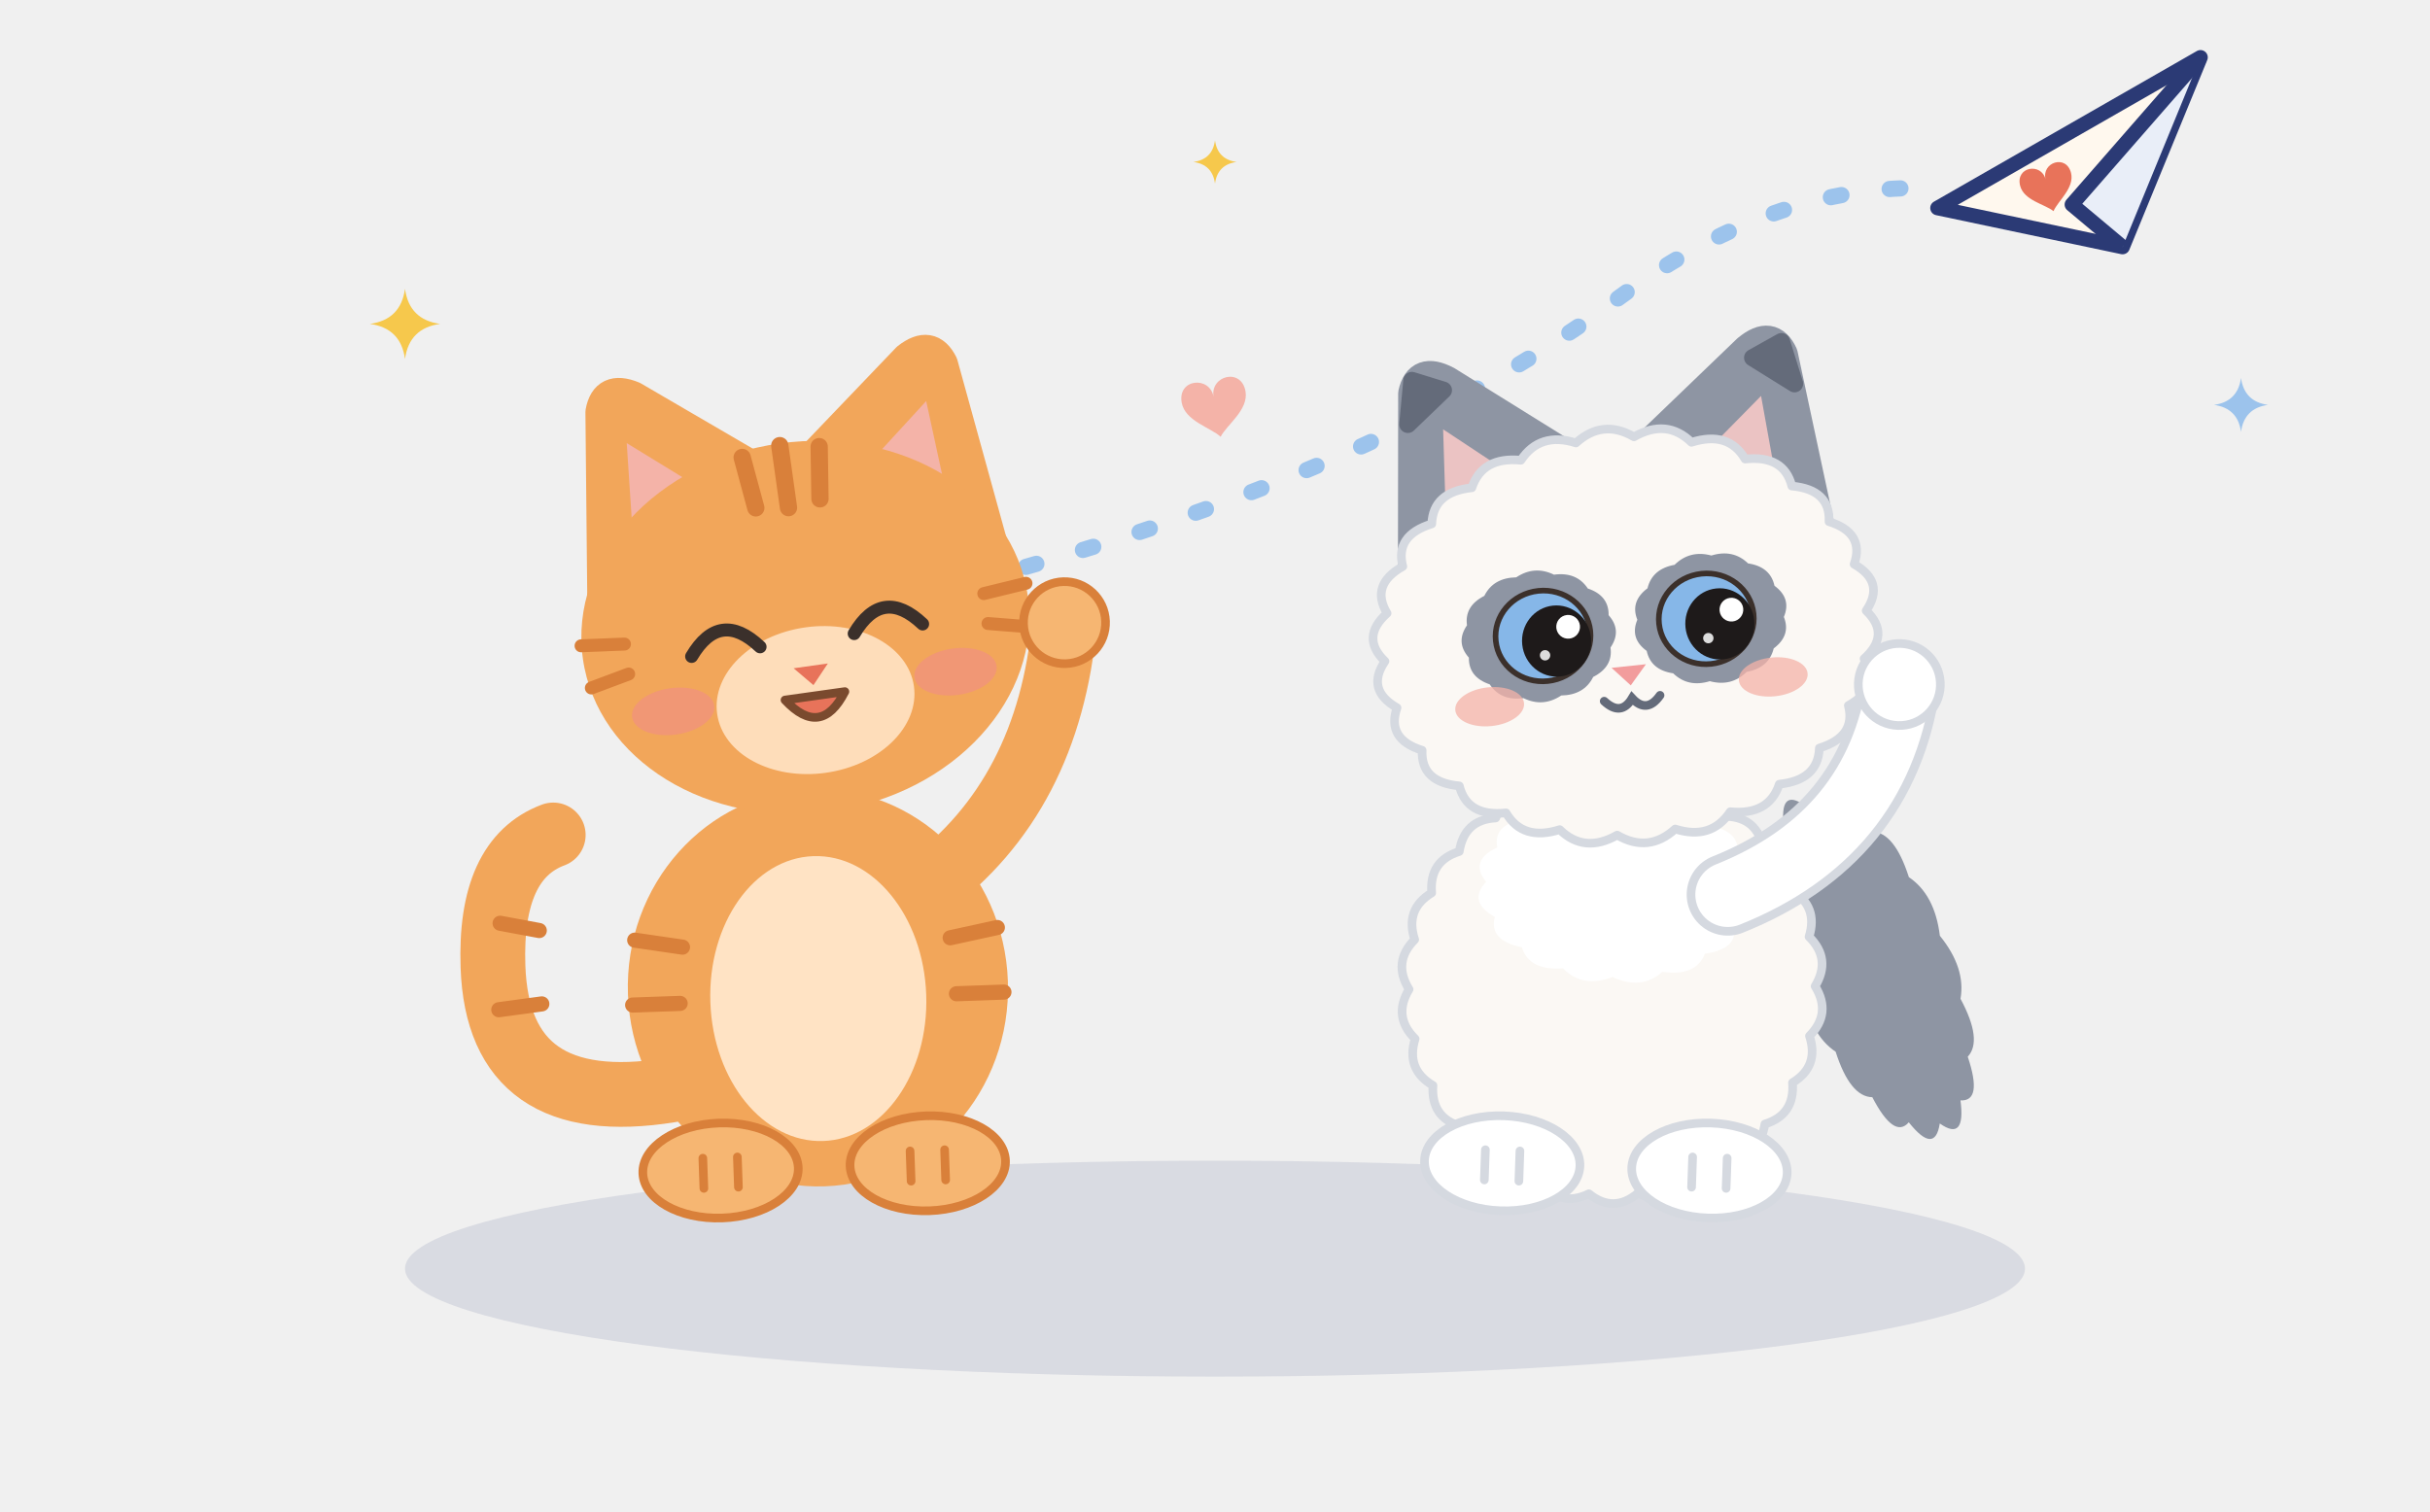
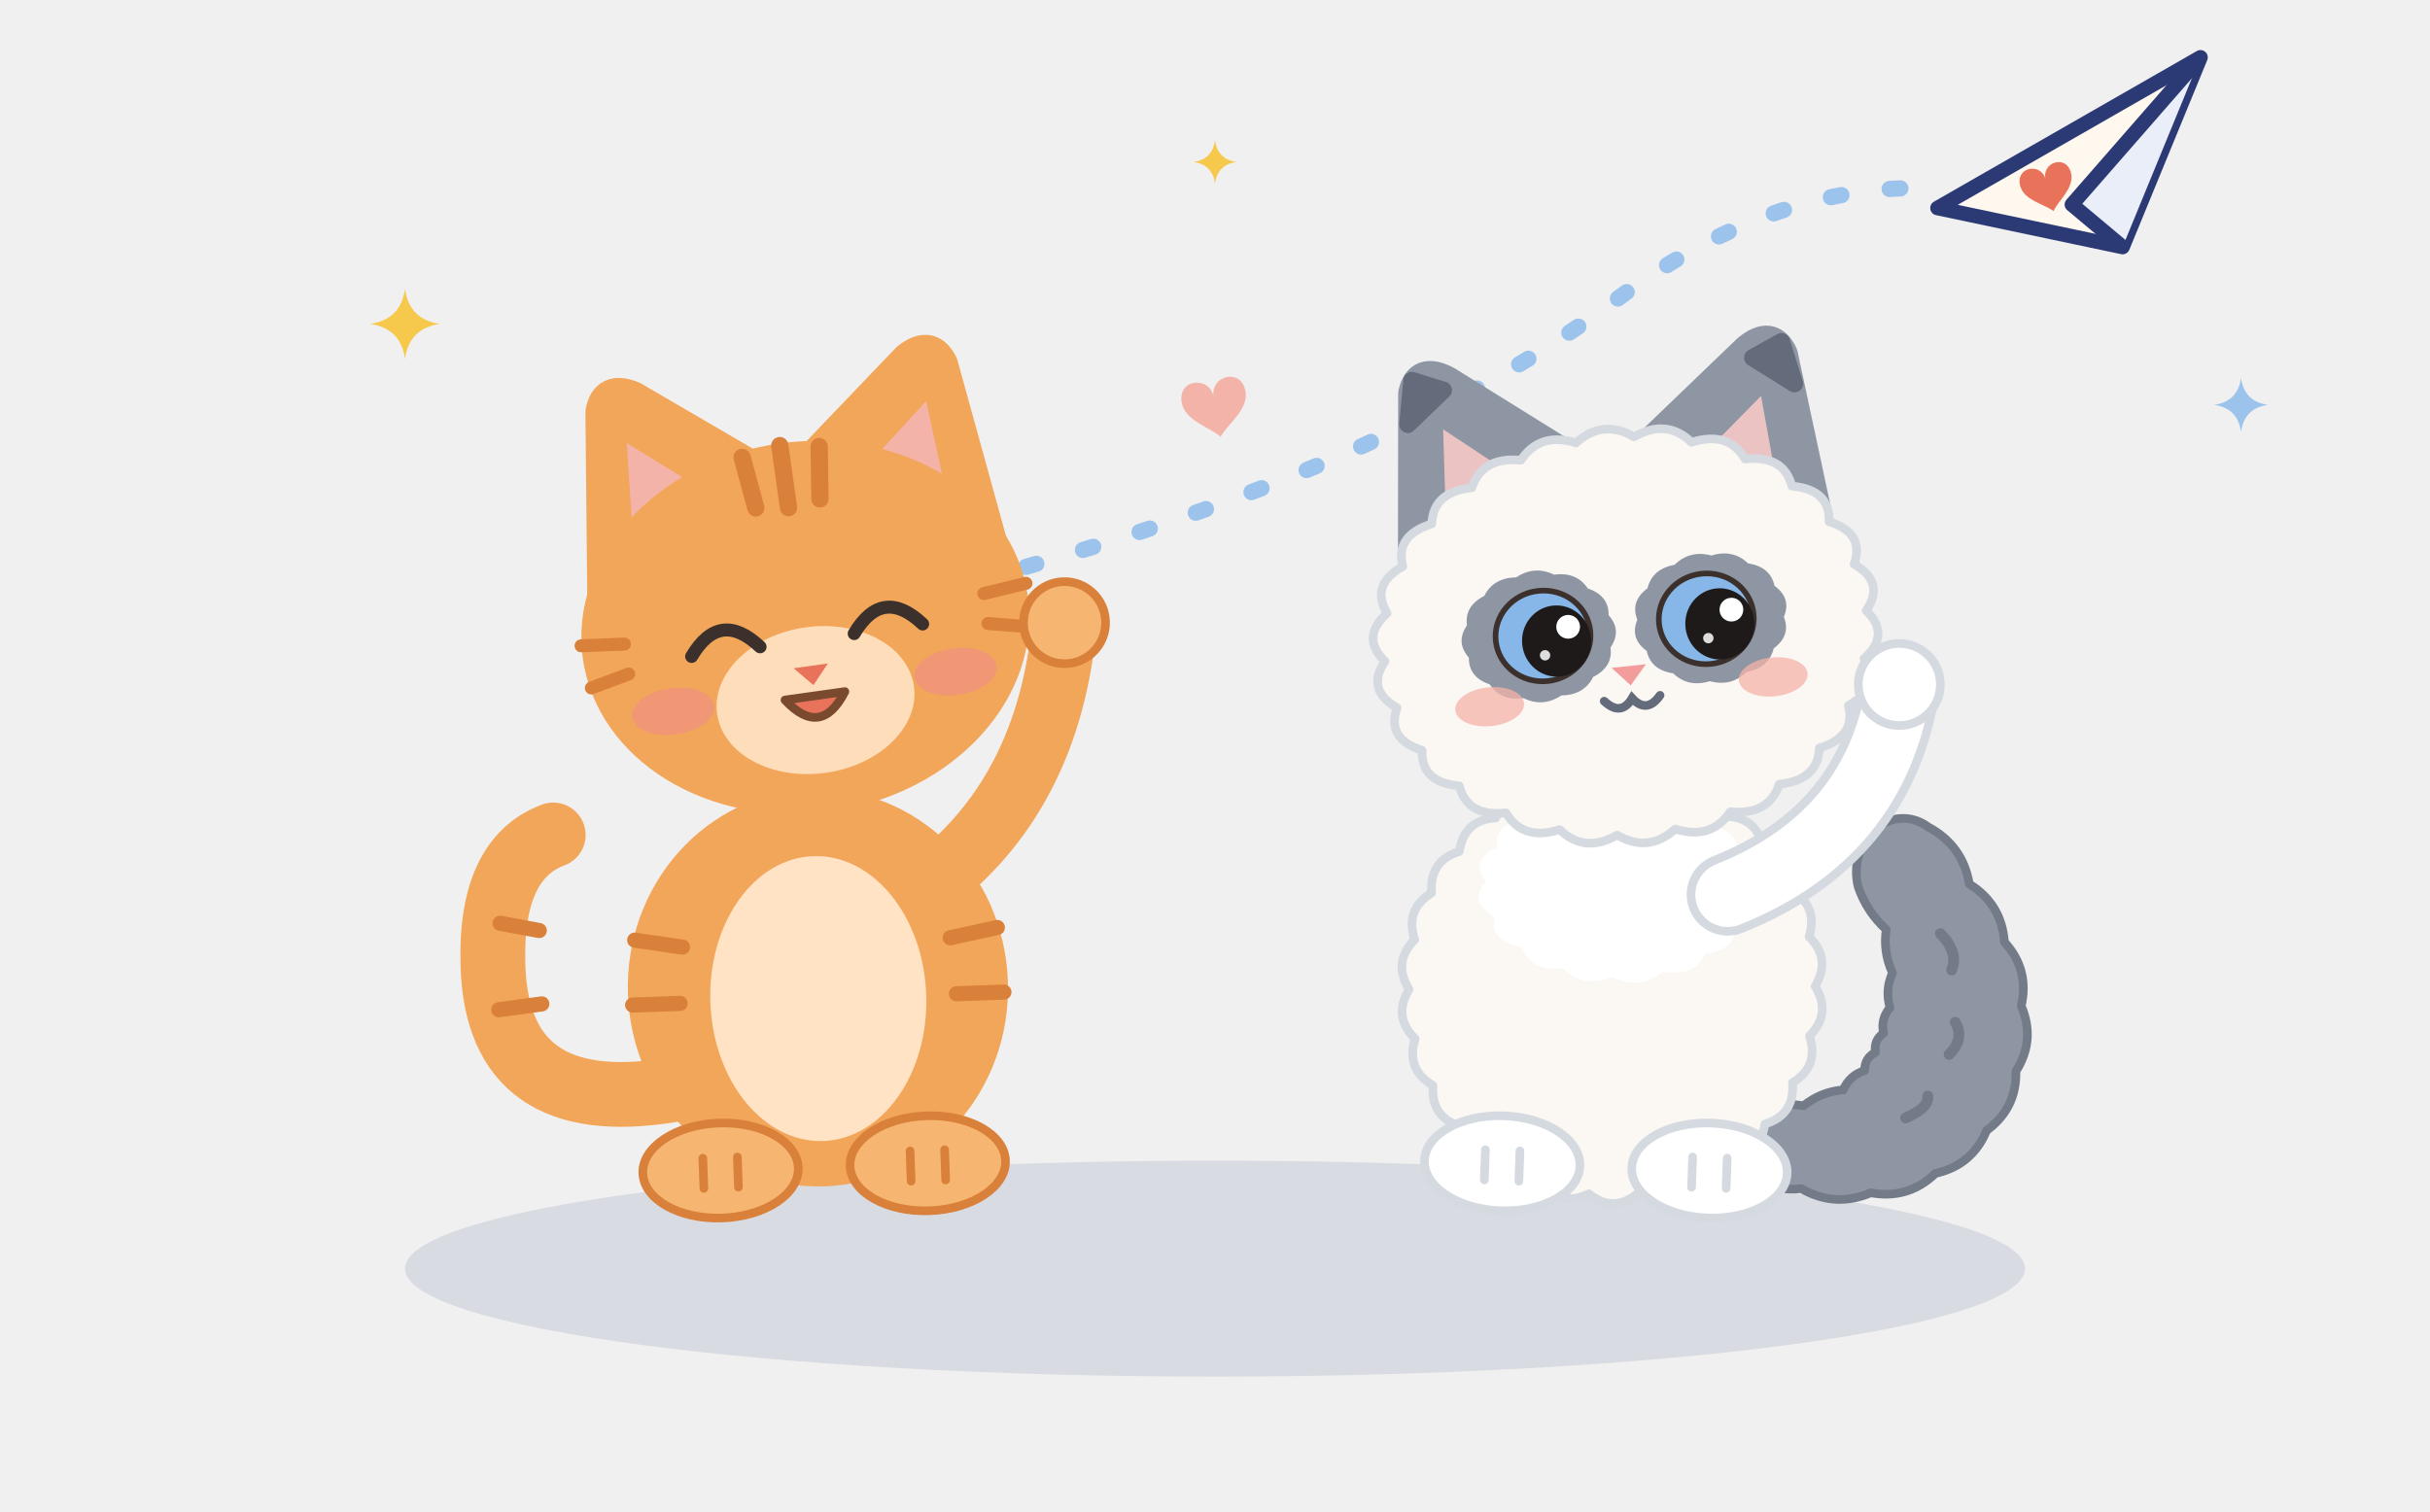
<svg xmlns="http://www.w3.org/2000/svg" width="900" height="560" viewBox="0 0 900 560">
  <ellipse cx="450" cy="470" rx="300" ry="40" fill="#2B3A75" opacity="0.12" />
  <path d="M380 210 Q520 170 600 110 Q660 66 720 70" fill="none" stroke="#9CC3EC" stroke-width="6" stroke-linecap="round" stroke-dasharray="4 18" />
  <g transform="translate(770 64) rotate(-14) scale(0.9)">
    <path d="M-60 0 L60 -34 L10 34 Z" fill="#FFF8EE" stroke="#2B3A75" stroke-width="6" stroke-linejoin="round" />
    <path d="M60 -34 L-6 12 L10 34" fill="#E9EEF8" stroke="#2B3A75" stroke-width="6" stroke-linejoin="round" />
    <path transform="translate(-14 2) rotate(0) scale(0.45)" d="M0 -6 C0 -22 -24 -24 -24 -6 C-24 8 -6 16 0 24 C6 16 24 8 24 -6 C24 -24 0 -22 0 -6Z" fill="#E8735A" opacity="1" />
  </g>
  <path transform="translate(450 150) rotate(-10) scale(0.5)" d="M0 -6 C0 -22 -24 -24 -24 -6 C-24 8 -6 16 0 24 C6 16 24 8 24 -6 C24 -24 0 -22 0 -6Z" fill="#F4B3A8" opacity="1" />
  <path transform="translate(150 120) scale(1.3)" d="M0 -10 Q1.2 -1.2 10 0 Q1.2 1.2 0 10 Q-1.2 1.2 -10 0 Q-1.2 -1.2 0 -10Z" fill="#F6C84C" />
  <path transform="translate(830 150) scale(1.0)" d="M0 -10 Q1.2 -1.2 10 0 Q1.2 1.2 0 10 Q-1.2 1.2 -10 0 Q-1.2 -1.2 0 -10Z" fill="#9CC3EC" />
  <path transform="translate(450 60) scale(0.8)" d="M0 -10 Q1.2 -1.2 10 0 Q1.2 1.2 0 10 Q-1.2 1.2 -10 0 Q-1.2 -1.2 0 -10Z" fill="#F6C84C" />
  <g transform="translate(300 282) scale(0.8) rotate(-2)">
    <g transform="scale(-1 1)">
      <path d="M70 150 Q150 160 150 90 Q150 40 120 30" fill="none" stroke="#F2A65A" stroke-width="30" stroke-linecap="round" />
      <path d="M146 70 L128 74 M148 110 L128 108" stroke="#D9803A" stroke-width="7" stroke-linecap="round" />
    </g>
    <ellipse cx="0" cy="105" rx="88" ry="92" fill="#F2A65A" />
    <ellipse cx="0" cy="110" rx="50" ry="66" fill="#FFE3C4" />
    <path d="M-84 80 L-62 84 M-86 110 L-64 110 M84 80 L62 84 M86 110 L64 110" stroke="#D9803A" stroke-width="7" stroke-linecap="round" />
    <ellipse cx="-48" cy="188" rx="36" ry="22" fill="#F6B672" stroke="#D9803A" stroke-width="4" />
    <path d="M-56 182 L-56 196 M-40 182 L-40 196" stroke="#D9803A" stroke-width="4" stroke-linecap="round" />
    <ellipse cx="48" cy="188" rx="36" ry="22" fill="#F6B672" stroke="#D9803A" stroke-width="4" />
    <path d="M40 182 L40 196 M56 182 L56 196" stroke="#D9803A" stroke-width="4" stroke-linecap="round" />
    <g transform="translate(0 -62) rotate(-6)">
      <g transform="scale(1 1)">
        <path d="M-92 -20 L-80 -112 Q-76 -124 -64 -117 L-12 -76Z" fill="#F2A65A" stroke="#F2A65A" stroke-width="14" stroke-linejoin="round" />
        <path d="M-74 -42 L-70 -96 L-36 -68Z" fill="#F4B3A8" />
      </g>
      <g transform="scale(-1 1)">
        <path d="M-92 -20 L-80 -112 Q-76 -124 -64 -117 L-12 -76Z" fill="#F2A65A" stroke="#F2A65A" stroke-width="14" stroke-linejoin="round" />
        <path d="M-74 -42 L-70 -96 L-36 -68Z" fill="#F4B3A8" />
      </g>
      <ellipse cx="0" cy="0" rx="104" ry="86" fill="#F2A65A" />
      <ellipse cx="0" cy="34" rx="46" ry="34" fill="#FFE3C4" opacity=".9" />
      <g stroke="#D9803A" stroke-width="8" stroke-linecap="round">
        <line x1="-18" y1="-82" x2="-15" y2="-58" />
        <line x1="0" y1="-85" x2="0" y2="-56" />
        <line x1="18" y1="-82" x2="15" y2="-58" />
      </g>
      <path d="M-104 -6 L-84 -4 M-102 14 L-84 10 M104 -6 L84 -4 M102 14 L84 10" stroke="#D9803A" stroke-width="6" stroke-linecap="round" />
      <path d="M-54 6 Q-38 -14 -22 6" fill="none" stroke="#3B302B" stroke-width="6" stroke-linecap="round" />
      <path d="M22 6 Q38 -14 54 6" fill="none" stroke="#3B302B" stroke-width="6" stroke-linecap="round" />
      <ellipse cx="-66" cy="30" rx="19.2" ry="10.8" fill="#F08A8A" opacity=".55" />
      <ellipse cx="66" cy="30" rx="19.2" ry="10.8" fill="#F08A8A" opacity=".55" />
      <path d="M-8 18 L8 18 L0 27Z" fill="#E8735A" />
      <path d="M-14 32 Q0 52 14 32Z" fill="#E8735A" stroke="#7A4A2E" stroke-width="4" stroke-linejoin="round" />
    </g>
    <path d="M52 60 Q110 20 120 -60" fill="none" stroke="#F2A65A" stroke-width="30" stroke-linecap="round" />
    <circle cx="120" cy="-60" r="19" fill="#F6B672" stroke="#D9803A" stroke-width="4" />
  </g>
  <g transform="translate(600 282) scale(0.8) rotate(2)">
    <g transform="scale(1 1)">
-       <g transform="translate(120 90) rotate(-25)">
-         <path d="M34.0 0.0 Q39.3 18.4 31.4 30.6 Q33.4 52.4 24.0 56.6 Q22.3 78.5 13.0 73.9 Q7.8 92.6 0.0 80.0 Q-7.8 92.6 -13.0 73.9 Q-22.3 78.5 -24.0 56.6 Q-33.4 52.4 -31.4 30.6 Q-39.3 18.4 -34.0 0.0 Q-39.3 -18.4 -31.4 -30.6 Q-33.4 -52.4 -24.0 -56.6 Q-22.3 -78.5 -13.0 -73.9 Q-7.8 -92.6 -0.0 -80.0 Q7.8 -92.6 13.0 -73.9 Q22.3 -78.5 24.0 -56.6 Q33.4 -52.4 31.4 -30.6 Q39.3 -18.4 34.0 0.0Z" fill="#8E95A3" />
-       </g>
+       <path d="M57.1 184.7 Q71.6 197.4 90.8 194.9 Q106.7 203.3 123.0 195.7 Q140.4 198.3 152.6 185.7 Q169.5 181.3 175.6 165.0 Q189.2 154.3 188.2 137.1 Q196.9 122.3 189.6 106.8 Q192.9 89.8 180.8 77.5 Q178.9 60.0 163.6 51.2 Q160.0 33.5 143.7 25.5 A21.4 24.6 0 0 0 112.3 54.5 Q116.7 65.8 125.9 73.6 Q124.7 84.1 129.5 93.6 Q126.2 101.5 128.9 109.7 Q124.7 115.0 126.3 121.6 Q121.8 125.1 122.9 130.6 Q117.9 133.5 118.2 139.2 Q111.3 141.7 108.6 148.5 Q98.4 149.7 90.5 156.5 Q76.4 154.9 62.9 159.3Z" fill="#8E95A3" stroke="#737A88" stroke-width="4" stroke-linejoin="round" />
+       <path d="M137.9 160.5 Q148.8 155.3 147.8 150.0" fill="none" stroke="#737A88" stroke-width="5" stroke-linecap="round" />
+       <path d="M157.0 130.4 Q164.1 122.9 159.3 115.4" fill="none" stroke="#737A88" stroke-width="5" stroke-linecap="round" />
+       <path d="M156.8 91.3 Q159.9 83.0 151.0 74.6" fill="none" stroke="#737A88" stroke-width="5" stroke-linecap="round" />
    </g>
    <path d="M92.1 124.1 Q97.2 138.0 85.0 146.0 Q86.7 160.8 72.9 165.6 Q71.1 180.4 56.6 181.7 Q51.4 195.5 37.0 193.3 Q28.6 205.5 15.2 199.7 Q4.3 209.5 -7.4 200.7 Q-20.4 207.6 -29.6 196.1 Q-43.8 199.6 -50.1 186.2 Q-64.7 186.1 -67.7 171.6 Q-81.8 168.0 -81.3 153.1 Q-94.2 146.1 -90.3 131.8 Q-101.1 121.9 -93.9 109.0 Q-102.1 96.7 -92.1 85.9 Q-97.2 72.0 -85.0 64.0 Q-86.7 49.2 -72.9 44.4 Q-71.1 29.6 -56.6 28.3 Q-51.4 14.5 -37.0 16.7 Q-28.6 4.5 -15.2 10.3 Q-4.3 0.5 7.4 9.3 Q20.4 2.4 29.6 13.9 Q43.8 10.4 50.1 23.8 Q64.7 23.9 67.7 38.4 Q81.8 42.0 81.3 56.9 Q94.2 63.9 90.3 78.2 Q101.1 88.1 93.9 101.0 Q102.1 113.3 92.1 124.1Z" fill="#FBF8F4" stroke="#D5D9E0" stroke-width="4" stroke-linejoin="round" />
    <path d="M60.0 58.0 Q68.3 67.5 55.4 74.1 Q57.9 85.1 42.4 87.7 Q38.7 98.5 23.0 96.8 Q13.6 105.8 0.0 100.0 Q-13.6 105.8 -23.0 96.8 Q-38.7 98.5 -42.4 87.7 Q-57.9 85.1 -55.4 74.1 Q-68.3 67.5 -60.0 58.0 Q-68.3 48.5 -55.4 41.9 Q-57.9 30.9 -42.4 28.3 Q-38.7 17.5 -23.0 19.2 Q-13.6 10.2 -0.0 16.0 Q13.6 10.2 23.0 19.2 Q38.7 17.5 42.4 28.3 Q57.9 30.9 55.4 41.9 Q68.3 48.5 60.0 58.0Z" fill="#FFFFFF" />
    <ellipse cx="-48" cy="188" rx="36" ry="22" fill="#FFFFFF" stroke="#D5D9E0" stroke-width="4" />
    <path d="M-56 182 L-56 196 M-40 182 L-40 196" stroke="#D5D9E0" stroke-width="4" stroke-linecap="round" />
    <ellipse cx="48" cy="188" rx="36" ry="22" fill="#FFFFFF" stroke="#D5D9E0" stroke-width="4" />
    <path d="M40 182 L40 196 M56 182 L56 196" stroke="#D5D9E0" stroke-width="4" stroke-linecap="round" />
    <g transform="translate(0 -62) rotate(-8)">
      <g transform="scale(1 1)">
        <path d="M-96 -24 L-86 -118 Q-82 -130 -70 -122 L-16 -80Z" fill="#8E95A3" stroke="#8E95A3" stroke-width="14" stroke-linejoin="round" />
        <path d="M-90 -104 L-86 -124 L-72 -118Z" fill="#646B7A" stroke="#646B7A" stroke-width="8" stroke-linejoin="round" />
        <path d="M-78 -46 L-74 -100 L-40 -72Z" fill="#EBC3C3" />
      </g>
      <g transform="scale(-1 1)">
        <path d="M-96 -24 L-86 -118 Q-82 -130 -70 -122 L-16 -80Z" fill="#8E95A3" stroke="#8E95A3" stroke-width="14" stroke-linejoin="round" />
        <path d="M-90 -104 L-86 -124 L-72 -118Z" fill="#646B7A" stroke="#646B7A" stroke-width="8" stroke-linejoin="round" />
        <path d="M-78 -46 L-74 -100 L-40 -72Z" fill="#EBC3C3" />
      </g>
      <path d="M112.0 4.0 Q122.3 16.2 108.7 26.0 Q115.2 39.9 99.2 46.8 Q101.4 61.5 83.8 65.0 Q81.7 79.7 63.6 79.7 Q57.3 93.6 39.7 90.0 Q29.5 102.3 13.5 95.3 Q-0.0 105.2 -13.5 95.3 Q-29.5 102.3 -39.7 90.0 Q-57.3 93.6 -63.6 79.7 Q-81.7 79.7 -83.8 65.0 Q-101.4 61.5 -99.2 46.8 Q-115.2 39.9 -108.7 26.0 Q-122.3 16.2 -112.0 4.0 Q-122.3 -8.2 -108.7 -18.0 Q-115.2 -31.9 -99.2 -38.8 Q-101.4 -53.5 -83.8 -57.0 Q-81.7 -71.7 -63.6 -71.7 Q-57.3 -85.6 -39.7 -82.0 Q-29.5 -94.3 -13.5 -87.3 Q-0.0 -97.2 13.5 -87.3 Q29.5 -94.3 39.7 -82.0 Q57.3 -85.6 63.6 -71.7 Q81.7 -71.7 83.8 -57.0 Q101.4 -53.5 99.2 -38.8 Q115.2 -31.9 108.7 -18.0 Q122.3 -8.2 112.0 4.0Z" fill="#FBF8F4" stroke="#D5D9E0" stroke-width="4" stroke-linejoin="round" />
      <path d="M-7.5 8.6 Q-7.2 17.6 -16.9 21.3 Q-21.9 29.2 -32.5 28.3 Q-41.5 33.0 -50.0 27.7 Q-60.6 28.0 -64.9 19.7 Q-74.3 15.4 -73.2 6.4 Q-78.7 -1.3 -72.5 -8.6 Q-72.8 -17.6 -63.1 -21.3 Q-58.1 -29.2 -47.5 -28.3 Q-38.5 -33.0 -30.0 -27.7 Q-19.4 -28.0 -15.1 -19.7 Q-5.7 -15.4 -6.8 -6.4 Q-1.3 1.3 -7.5 8.6Z" fill="#8E95A3" />
      <path d="M73.8 2.9 Q76.3 11.7 67.6 16.9 Q64.5 25.6 54.0 26.4 Q46.2 32.6 36.6 28.9 Q26.3 30.9 20.1 23.5 Q10.0 20.9 9.0 11.9 Q1.7 5.3 6.2 -2.9 Q3.7 -11.7 12.4 -16.9 Q15.5 -25.6 26.0 -26.4 Q33.8 -32.6 43.4 -28.9 Q53.7 -30.9 59.9 -23.5 Q70.0 -20.9 71.0 -11.9 Q78.3 -5.3 73.8 2.9Z" fill="#8E95A3" />
      <ellipse cx="-38" cy="0" rx="22" ry="21" fill="#86B7E8" stroke="#3B302B" stroke-width="2.6" />
      <ellipse cx="-32" cy="3" rx="16" ry="16.5" fill="#1E1A1A" />
      <circle cx="-26" cy="-3" r="5.5" fill="#fff" />
      <circle cx="-38" cy="9" r="2.4" fill="#fff" opacity=".85" />
      <ellipse cx="38" cy="0" rx="22" ry="21" fill="#86B7E8" stroke="#3B302B" stroke-width="2.6" />
      <ellipse cx="44" cy="3" rx="16" ry="16.5" fill="#1E1A1A" />
      <circle cx="50" cy="-3" r="5.5" fill="#fff" />
      <circle cx="38" cy="9" r="2.4" fill="#fff" opacity=".85" />
      <ellipse cx="-66" cy="30" rx="16.0" ry="9.0" fill="#F4B3A8" opacity=".75" />
      <ellipse cx="66" cy="30" rx="16.0" ry="9.0" fill="#F4B3A8" opacity=".75" />
      <path d="M-8 18 L8 18 L0 27Z" fill="#F29C9C" />
      <path d="M-13 33 Q-6 41 0 33 Q6 41 13 33" fill="none" stroke="#646B7A" stroke-width="4" stroke-linecap="round" />
    </g>
    <path d="M52 60 Q120 30 128 -40" fill="none" stroke="#D5D9E0" stroke-width="38" stroke-linecap="round" />
    <path d="M52 60 Q120 30 128 -40" fill="none" stroke="#FFFFFF" stroke-width="30" stroke-linecap="round" />
    <circle cx="128" cy="-40" r="19" fill="#FFFFFF" stroke="#D5D9E0" stroke-width="4" />
  </g>
</svg>
